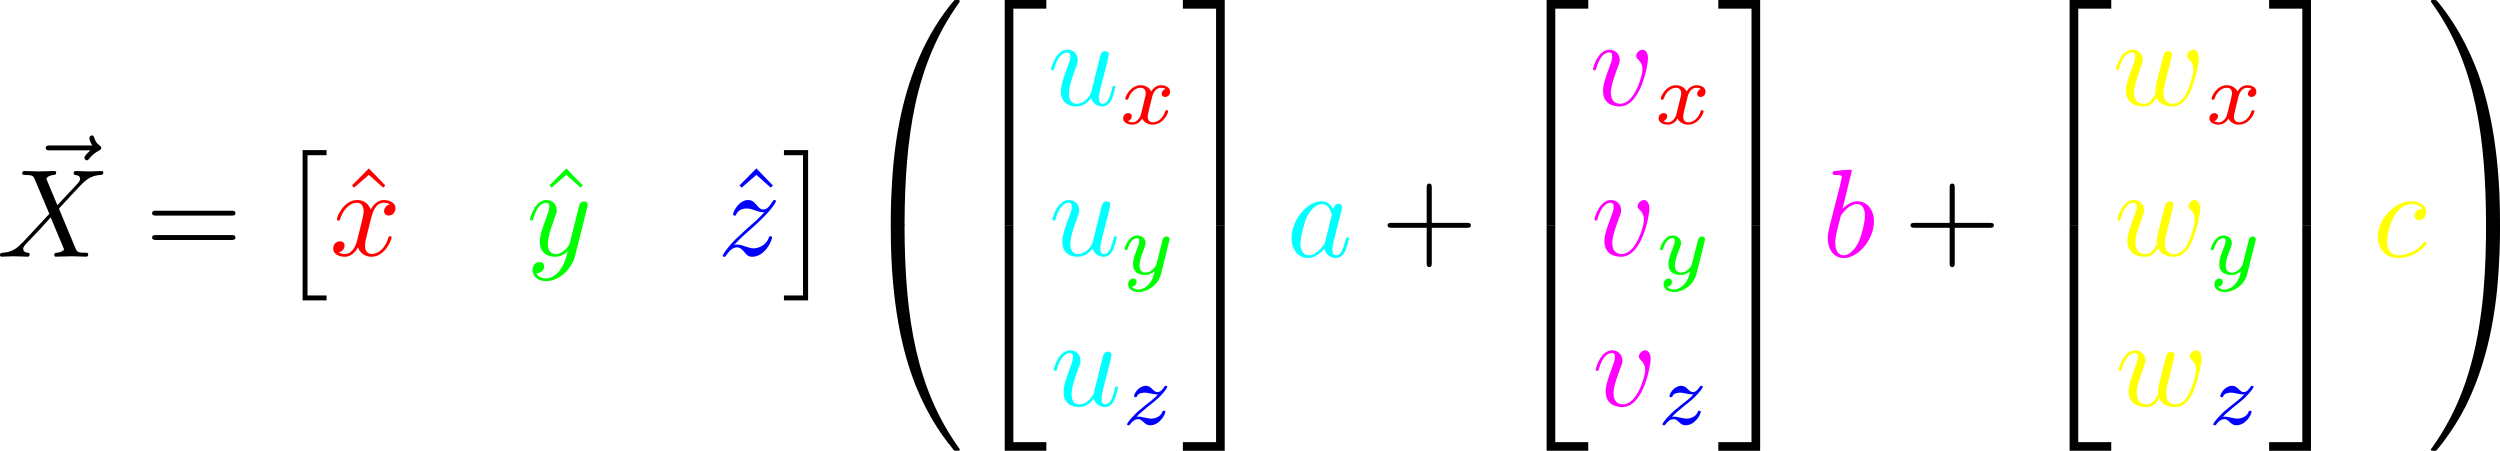
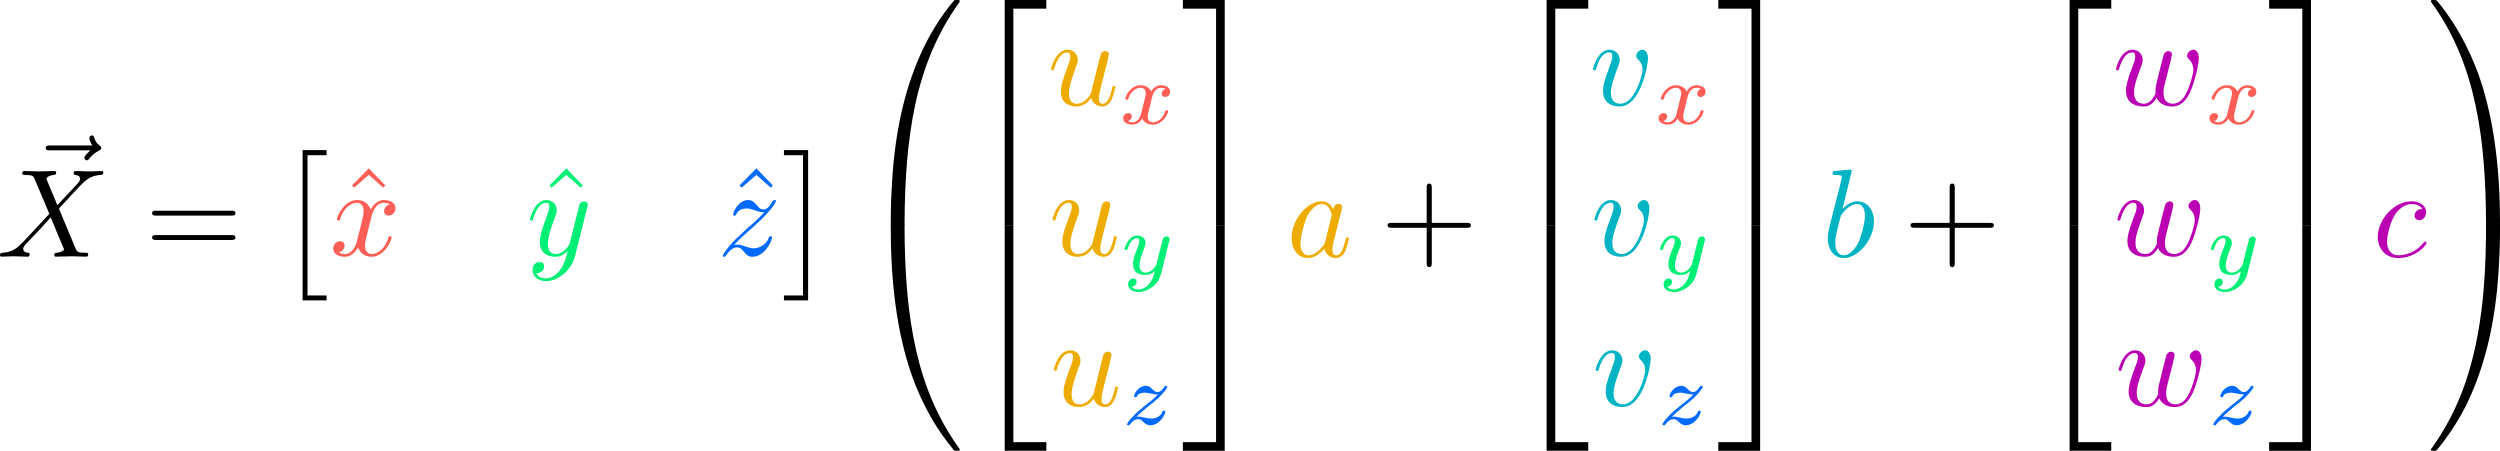
<svg xmlns="http://www.w3.org/2000/svg" xmlns:xlink="http://www.w3.org/1999/xlink" width="198.855" height="35.855" viewBox="0 0 198.855 35.855" version="1.1" id="svg327">
  <defs id="defs109">
    <g id="g83">
      <g id="glyph-0-0">
        <path d="m 5.359,-5.938 c -0.141,0.141 -0.469,0.422 -0.469,0.594 0,0.094 0.094,0.203 0.188,0.203 0.094,0 0.141,-0.078 0.203,-0.141 C 5.391,-5.422 5.625,-5.703 6.062,-5.922 6.125,-5.969 6.234,-6.016 6.234,-6.125 6.234,-6.234 6.156,-6.281 6.094,-6.328 5.875,-6.484 5.766,-6.656 5.688,-6.891 5.656,-6.984 5.625,-7.125 5.484,-7.125 c -0.141,0 -0.203,0.141 -0.203,0.219 0,0.047 0.078,0.359 0.234,0.578 H 2.156 c -0.156,0 -0.344,0 -0.344,0.203 0,0.188 0.188,0.188 0.344,0.188 z m 0,0" id="path2" />
      </g>
      <g id="glyph-0-1">
        <path d="M 4.828,-4.094 4,-6.078 c -0.031,-0.078 -0.047,-0.125 -0.047,-0.125 0,-0.062 0.156,-0.25 0.578,-0.297 0.109,-0.016 0.203,-0.016 0.203,-0.188 0,-0.125 -0.125,-0.125 -0.156,-0.125 -0.406,0 -0.828,0.031 -1.25,0.031 -0.25,0 -0.859,-0.031 -1.109,-0.031 -0.062,0 -0.188,0 -0.188,0.203 C 2.031,-6.5 2.141,-6.5 2.266,-6.5 c 0.594,0 0.656,0.094 0.75,0.312 l 1.172,2.781 -2.109,2.266 -0.125,0.109 C 1.469,-0.5 1,-0.344 0.484,-0.312 c -0.125,0.016 -0.219,0.016 -0.219,0.203 0,0.016 0,0.109 0.141,0.109 0.297,0 0.625,-0.031 0.922,-0.031 C 1.703,-0.031 2.094,0 2.453,0 2.516,0 2.625,0 2.625,-0.203 2.625,-0.297 2.531,-0.312 2.516,-0.312 c -0.094,0 -0.406,-0.031 -0.406,-0.312 0,-0.156 0.156,-0.312 0.266,-0.438 L 3.406,-2.141 4.297,-3.125 l 1,2.391 c 0.047,0.109 0.062,0.109 0.062,0.141 0,0.078 -0.203,0.25 -0.578,0.281 C 4.672,-0.297 4.578,-0.297 4.578,-0.125 4.578,0 4.688,0 4.719,0 5,0 5.703,-0.031 5.984,-0.031 6.234,-0.031 6.844,0 7.094,0 c 0.062,0 0.188,0 0.188,-0.188 0,-0.125 -0.109,-0.125 -0.188,-0.125 -0.656,0 -0.688,-0.031 -0.859,-0.438 C 5.859,-1.672 5.188,-3.234 4.953,-3.828 5.625,-4.531 6.672,-5.719 7,-5.984 7.281,-6.234 7.672,-6.469 8.266,-6.5 c 0.125,-0.016 0.219,-0.016 0.219,-0.203 0,0 0,-0.109 -0.125,-0.109 -0.297,0 -0.641,0.031 -0.938,0.031 -0.375,0 -0.75,-0.031 -1.109,-0.031 -0.062,0 -0.188,0 -0.188,0.203 0,0.062 0.047,0.094 0.109,0.109 0.094,0.016 0.406,0.031 0.406,0.312 0,0.141 -0.109,0.266 -0.188,0.359 z m 0,0" id="path5" />
      </g>
      <g id="glyph-0-2">
        <path d="M 3.328,-3.016 C 3.391,-3.266 3.625,-4.188 4.312,-4.188 c 0.047,0 0.297,0 0.5,0.125 C 4.531,-4 4.344,-3.766 4.344,-3.516 c 0,0.156 0.109,0.344 0.375,0.344 0.219,0 0.531,-0.172 0.531,-0.578 0,-0.516 -0.578,-0.656 -0.922,-0.656 -0.578,0 -0.922,0.531 -1.047,0.75 -0.25,-0.656 -0.781,-0.75 -1.078,-0.75 -1.031,0 -1.609,1.281 -1.609,1.531 0,0.109 0.109,0.109 0.125,0.109 0.078,0 0.109,-0.031 0.125,-0.109 0.344,-1.062 1,-1.312 1.344,-1.312 0.188,0 0.531,0.094 0.531,0.672 0,0.312 -0.172,0.969 -0.531,2.375 -0.156,0.609 -0.516,1.031 -0.953,1.031 -0.062,0 -0.281,0 -0.5,-0.125 0.25,-0.062 0.469,-0.266 0.469,-0.547 0,-0.266 -0.219,-0.344 -0.359,-0.344 -0.312,0 -0.547,0.25 -0.547,0.578 0,0.453 0.484,0.656 0.922,0.656 0.672,0 1.031,-0.703 1.047,-0.75 0.125,0.359 0.484,0.75 1.078,0.75 1.031,0 1.594,-1.281 1.594,-1.531 0,-0.109 -0.078,-0.109 -0.109,-0.109 -0.094,0 -0.109,0.047 -0.141,0.109 -0.328,1.078 -1,1.312 -1.312,1.312 -0.391,0 -0.547,-0.312 -0.547,-0.656 0,-0.219 0.047,-0.438 0.156,-0.875 z m 0,0" id="path8" />
      </g>
      <g id="glyph-0-3">
        <path d="m 4.844,-3.797 c 0.047,-0.141 0.047,-0.156 0.047,-0.234 0,-0.172 -0.141,-0.266 -0.297,-0.266 -0.094,0 -0.25,0.062 -0.344,0.203 -0.016,0.062 -0.109,0.359 -0.141,0.547 -0.078,0.25 -0.141,0.531 -0.203,0.797 l -0.453,1.797 c -0.031,0.141 -0.469,0.844 -1.125,0.844 -0.5,0 -0.609,-0.438 -0.609,-0.812 C 1.719,-1.375 1.891,-2 2.219,-2.875 2.375,-3.281 2.422,-3.391 2.422,-3.594 c 0,-0.438 -0.312,-0.812 -0.812,-0.812 -0.953,0 -1.312,1.453 -1.312,1.531 0,0.109 0.094,0.109 0.109,0.109 0.109,0 0.109,-0.031 0.156,-0.188 0.281,-0.938 0.672,-1.234 1.016,-1.234 0.078,0 0.25,0 0.25,0.312 0,0.25 -0.109,0.516 -0.172,0.703 -0.406,1.062 -0.578,1.625 -0.578,2.094 0,0.891 0.625,1.188 1.219,1.188 0.391,0 0.719,-0.172 1,-0.453 -0.125,0.516 -0.25,1.016 -0.641,1.547 -0.266,0.328 -0.641,0.625 -1.094,0.625 -0.141,0 -0.594,-0.031 -0.766,-0.422 0.156,0 0.297,0 0.422,-0.125 C 1.328,1.203 1.422,1.062 1.422,0.875 1.422,0.562 1.156,0.531 1.062,0.531 0.828,0.531 0.5,0.688 0.5,1.172 c 0,0.5 0.438,0.875 1.062,0.875 1.016,0 2.047,-0.906 2.328,-2.031 z m 0,0" id="path11" />
      </g>
      <g id="glyph-0-4">
        <path d="m 1.328,-0.828 c 0.531,-0.578 0.828,-0.828 1.188,-1.141 0,0 0.609,-0.531 0.969,-0.891 C 4.438,-3.781 4.656,-4.266 4.656,-4.312 c 0,-0.094 -0.094,-0.094 -0.109,-0.094 -0.078,0 -0.094,0.016 -0.156,0.109 -0.297,0.484 -0.5,0.641 -0.734,0.641 -0.25,0 -0.359,-0.156 -0.516,-0.328 -0.188,-0.219 -0.359,-0.422 -0.688,-0.422 -0.75,0 -1.203,0.922 -1.203,1.141 0,0.047 0.031,0.109 0.109,0.109 0.094,0 0.109,-0.047 0.141,-0.109 0.188,-0.469 0.766,-0.469 0.844,-0.469 0.203,0 0.391,0.062 0.625,0.141 0.406,0.156 0.516,0.156 0.766,0.156 -0.359,0.422 -1.188,1.141 -1.375,1.297 l -0.906,0.844 C 0.781,-0.625 0.422,-0.062 0.422,0.016 c 0,0.094 0.109,0.094 0.125,0.094 0.078,0 0.094,-0.016 0.156,-0.125 0.234,-0.359 0.531,-0.625 0.859,-0.625 0.219,0 0.328,0.094 0.578,0.375 0.156,0.219 0.344,0.375 0.625,0.375 1,0 1.578,-1.266 1.578,-1.531 0,-0.047 -0.047,-0.109 -0.125,-0.109 -0.094,0 -0.109,0.062 -0.141,0.141 C 3.844,-0.75 3.203,-0.562 2.875,-0.562 c -0.188,0 -0.375,-0.062 -0.578,-0.125 -0.344,-0.125 -0.5,-0.172 -0.703,-0.172 -0.016,0 -0.172,0 -0.266,0.031 z m 0,0" id="path14" />
      </g>
      <g id="glyph-0-5">
        <path d="M 3.484,-0.562 C 3.594,-0.156 3.953,0.109 4.375,0.109 4.719,0.109 4.953,-0.125 5.109,-0.438 5.281,-0.797 5.406,-1.406 5.406,-1.422 c 0,-0.109 -0.078,-0.109 -0.109,-0.109 -0.109,0 -0.109,0.047 -0.141,0.188 -0.141,0.562 -0.328,1.234 -0.75,1.234 -0.203,0 -0.312,-0.125 -0.312,-0.453 0,-0.219 0.125,-0.688 0.203,-1.047 L 4.578,-2.688 C 4.609,-2.828 4.703,-3.203 4.75,-3.359 4.797,-3.594 4.891,-3.969 4.891,-4.031 c 0,-0.172 -0.141,-0.266 -0.281,-0.266 -0.047,0 -0.312,0.016 -0.391,0.344 -0.188,0.734 -0.625,2.484 -0.75,3 -0.016,0.047 -0.406,0.844 -1.141,0.844 -0.516,0 -0.609,-0.453 -0.609,-0.812 0,-0.562 0.281,-1.344 0.531,-2.031 0.125,-0.312 0.172,-0.453 0.172,-0.641 0,-0.438 -0.312,-0.812 -0.812,-0.812 -0.953,0 -1.312,1.453 -1.312,1.531 0,0.109 0.094,0.109 0.109,0.109 0.109,0 0.109,-0.031 0.156,-0.188 0.25,-0.859 0.641,-1.234 1.016,-1.234 0.094,0 0.25,0.016 0.25,0.328 0,0.234 -0.109,0.531 -0.172,0.672 -0.375,1 -0.578,1.609 -0.578,2.094 0,0.953 0.688,1.203 1.219,1.203 0.656,0 1.016,-0.453 1.188,-0.672 z m 0,0" id="path17" />
      </g>
      <g id="glyph-0-6">
        <path d="M 3.719,-3.766 C 3.531,-4.141 3.25,-4.406 2.797,-4.406 c -1.156,0 -2.391,1.469 -2.391,2.922 0,0.938 0.547,1.594 1.312,1.594 0.203,0 0.703,-0.047 1.297,-0.75 0.078,0.422 0.438,0.75 0.906,0.75 0.359,0 0.578,-0.234 0.75,-0.547 0.156,-0.359 0.297,-0.969 0.297,-0.984 0,-0.109 -0.094,-0.109 -0.125,-0.109 -0.094,0 -0.109,0.047 -0.141,0.188 -0.172,0.641 -0.344,1.234 -0.75,1.234 -0.281,0 -0.297,-0.266 -0.297,-0.453 0,-0.219 0.016,-0.312 0.125,-0.75 C 3.891,-1.719 3.906,-1.828 4,-2.203 L 4.359,-3.594 c 0.062,-0.281 0.062,-0.297 0.062,-0.344 0,-0.172 -0.109,-0.266 -0.281,-0.266 -0.25,0 -0.391,0.219 -0.422,0.438 z M 3.078,-1.188 C 3.016,-1 3.016,-0.984 2.875,-0.812 2.438,-0.266 2.031,-0.109 1.75,-0.109 c -0.5,0 -0.641,-0.547 -0.641,-0.938 0,-0.5 0.312,-1.719 0.547,-2.188 0.312,-0.578 0.75,-0.953 1.156,-0.953 0.641,0 0.781,0.812 0.781,0.875 0,0.062 -0.016,0.125 -0.031,0.172 z m 0,0" id="path20" />
      </g>
      <g id="glyph-0-7">
        <path d="m 4.672,-3.703 c 0,-0.547 -0.266,-0.703 -0.438,-0.703 -0.25,0 -0.5,0.266 -0.5,0.484 0,0.125 0.047,0.188 0.156,0.297 0.219,0.203 0.344,0.453 0.344,0.812 0,0.422 -0.609,2.703 -1.766,2.703 -0.516,0 -0.75,-0.344 -0.75,-0.875 0,-0.547 0.281,-1.281 0.578,-2.109 0.078,-0.172 0.125,-0.312 0.125,-0.5 0,-0.438 -0.312,-0.812 -0.812,-0.812 -0.938,0 -1.312,1.453 -1.312,1.531 0,0.109 0.094,0.109 0.109,0.109 0.109,0 0.109,-0.031 0.156,-0.188 0.297,-1 0.719,-1.234 1.016,-1.234 0.078,0 0.25,0 0.25,0.312 0,0.25 -0.109,0.531 -0.172,0.703 -0.438,1.156 -0.562,1.609 -0.562,2.047 0,1.078 0.875,1.234 1.328,1.234 1.672,0 2.25,-3.297 2.25,-3.812 z m 0,0" id="path23" />
      </g>
      <g id="glyph-0-8">
        <path d="m 2.375,-6.812 c 0,0 0,-0.109 -0.125,-0.109 -0.219,0 -0.953,0.078 -1.219,0.109 -0.078,0 -0.188,0.016 -0.188,0.188 0,0.125 0.094,0.125 0.25,0.125 0.469,0 0.484,0.062 0.484,0.172 0,0.062 -0.078,0.406 -0.125,0.609 l -0.828,3.25 c -0.109,0.5 -0.156,0.672 -0.156,1.016 0,0.938 0.531,1.562 1.266,1.562 1.172,0 2.406,-1.484 2.406,-2.922 0,-0.906 -0.531,-1.594 -1.328,-1.594 -0.453,0 -0.875,0.297 -1.172,0.594 z M 1.453,-3.047 C 1.5,-3.266 1.5,-3.281 1.594,-3.391 2.078,-4.031 2.531,-4.188 2.797,-4.188 c 0.359,0 0.625,0.297 0.625,0.938 0,0.594 -0.328,1.734 -0.516,2.109 -0.328,0.672 -0.781,1.031 -1.172,1.031 -0.344,0 -0.672,-0.266 -0.672,-1 0,-0.203 0,-0.391 0.156,-1.016 z m 0,0" id="path26" />
      </g>
      <g id="glyph-0-9">
        <path d="M 4.609,-3.375 C 4.656,-3.594 4.75,-3.969 4.75,-4.031 c 0,-0.172 -0.141,-0.266 -0.281,-0.266 -0.125,0 -0.297,0.078 -0.375,0.281 -0.031,0.062 -0.5,1.969 -0.562,2.234 C 3.453,-1.484 3.438,-1.312 3.438,-1.125 c 0,0.109 0,0.125 0.016,0.172 -0.234,0.531 -0.531,0.844 -0.922,0.844 -0.797,0 -0.797,-0.734 -0.797,-0.906 0,-0.312 0.047,-0.703 0.516,-1.938 0.109,-0.297 0.172,-0.438 0.172,-0.641 0,-0.438 -0.328,-0.812 -0.812,-0.812 -0.953,0 -1.312,1.453 -1.312,1.531 0,0.109 0.094,0.109 0.109,0.109 0.109,0 0.109,-0.031 0.156,-0.188 C 0.844,-3.875 1.219,-4.188 1.578,-4.188 c 0.094,0 0.25,0.016 0.25,0.328 0,0.25 -0.109,0.531 -0.188,0.703 -0.438,1.172 -0.547,1.625 -0.547,2.016 0,0.906 0.656,1.25 1.406,1.25 0.172,0 0.641,0 1.031,-0.703 0.266,0.641 0.953,0.703 1.25,0.703 0.75,0 1.188,-0.625 1.453,-1.219 0.328,-0.781 0.656,-2.125 0.656,-2.594 0,-0.547 -0.266,-0.703 -0.438,-0.703 -0.25,0 -0.5,0.266 -0.5,0.484 0,0.125 0.062,0.188 0.141,0.266 0.109,0.109 0.359,0.359 0.359,0.844 0,0.344 -0.281,1.312 -0.547,1.828 -0.25,0.531 -0.609,0.875 -1.094,0.875 -0.469,0 -0.734,-0.297 -0.734,-0.875 0,-0.266 0.062,-0.578 0.109,-0.719 z m 0,0" id="path29" />
      </g>
      <g id="glyph-0-10">
        <path d="m 3.953,-3.781 c -0.172,0 -0.297,0 -0.438,0.125 -0.172,0.156 -0.188,0.328 -0.188,0.391 0,0.25 0.188,0.359 0.375,0.359 0.281,0 0.547,-0.25 0.547,-0.641 0,-0.484 -0.469,-0.859 -1.172,-0.859 -1.344,0 -2.672,1.422 -2.672,2.828 0,0.906 0.578,1.688 1.625,1.688 1.422,0 2.25,-1.062 2.25,-1.172 0,-0.062 -0.047,-0.141 -0.109,-0.141 -0.062,0 -0.078,0.031 -0.141,0.109 -0.781,0.984 -1.875,0.984 -1.984,0.984 -0.625,0 -0.906,-0.484 -0.906,-1.094 0,-0.406 0.203,-1.375 0.547,-1.984 0.312,-0.578 0.859,-1 1.406,-1 0.328,0 0.719,0.125 0.859,0.406 z m 0,0" id="path32" />
      </g>
      <g id="glyph-1-0">
        <path d="m 6.844,-3.266 c 0.156,0 0.344,0 0.344,-0.188 C 7.188,-3.656 7,-3.656 6.859,-3.656 h -5.969 c -0.141,0 -0.328,0 -0.328,0.203 0,0.188 0.188,0.188 0.328,0.188 z m 0.016,1.938 c 0.141,0 0.328,0 0.328,-0.203 0,-0.188 -0.188,-0.188 -0.344,-0.188 H 0.891 c -0.141,0 -0.328,0 -0.328,0.188 0,0.203 0.188,0.203 0.328,0.203 z m 0,0" id="path35" />
      </g>
      <g id="glyph-1-1">
        <path d="M 2.5,-6.922 1.156,-5.562 1.328,-5.391 2.5,-6.406 3.641,-5.391 3.812,-5.562 Z m 0,0" id="path38" />
      </g>
      <g id="glyph-1-2">
        <path d="m 4.078,-2.297 h 2.781 C 7,-2.297 7.188,-2.297 7.188,-2.5 7.188,-2.688 7,-2.688 6.859,-2.688 h -2.781 v -2.797 c 0,-0.141 0,-0.328 -0.203,-0.328 -0.203,0 -0.203,0.188 -0.203,0.328 V -2.688 h -2.781 c -0.141,0 -0.328,0 -0.328,0.188 0,0.203 0.188,0.203 0.328,0.203 h 2.781 V 0.5 c 0,0.141 0,0.328 0.203,0.328 0.203,0 0.203,-0.188 0.203,-0.328 z m 0,0" id="path41" />
      </g>
      <g id="glyph-2-0">
        <path d="m 2.016,11.547 h 1.906 V 11.156 H 2.406 V 0 h 1.516 v -0.406 h -1.906 z m 0,0" id="path44" />
      </g>
      <g id="glyph-2-1">
        <path d="M 2.141,11.547 V -0.406 H 0.219 V 0 H 1.734 V 11.156 H 0.219 v 0.391 z m 0,0" id="path47" />
      </g>
      <g id="glyph-2-2">
        <path d="M 3.734,17.641 C 3.953,17.641 4,17.641 4,17.5 4.031,10.516 4.828,4.719 8.328,-0.156 c 0.062,-0.094 0.062,-0.109 0.062,-0.141 0,-0.094 -0.062,-0.094 -0.219,-0.094 -0.172,0 -0.188,0 -0.203,0.016 -0.047,0.031 -1.312,1.484 -2.312,3.5 -1.312,2.625 -2.141,5.641 -2.516,9.281 -0.031,0.297 -0.234,2.375 -0.234,4.734 v 0.391 c 0,0.109 0.062,0.109 0.281,0.109 z m 0,0" id="path50" />
      </g>
      <g id="glyph-2-3">
        <path d="m 3.188,-0.5 c -0.219,0 -0.281,0 -0.281,0.109 V 0 c 0,6.094 1.078,9.656 1.391,10.672 C 4.969,12.875 6.078,15.219 7.75,17.266 7.891,17.453 7.938,17.5 7.969,17.516 8,17.531 8,17.531 8.172,17.531 c 0.156,0 0.219,0 0.219,-0.094 0,-0.016 0,-0.047 -0.062,-0.125 C 5.016,12.703 4.016,7.156 4,-0.359 4,-0.5 3.953,-0.5 3.734,-0.5 Z m 0,0" id="path53" />
      </g>
      <g id="glyph-2-4">
        <path d="m 3.25,17.547 h 0.688 v -17.25 h 2.625 v -0.688 H 3.25 Z m 0,0" id="path56" />
      </g>
      <g id="glyph-2-5">
        <path d="m 3.25,17.531 h 3.312 v -0.688 h -2.625 v -17.25 H 3.25 Z m 0,0" id="path59" />
      </g>
      <g id="glyph-2-6">
        <path d="m 2.703,17.547 h 0.688 v -17.938 H 0.062 v 0.688 h 2.641 z m 0,0" id="path62" />
      </g>
      <g id="glyph-2-7">
        <path d="M 2.703,16.844 H 0.062 v 0.688 h 3.328 v -17.938 h -0.688 z m 0,0" id="path65" />
      </g>
      <g id="glyph-2-8">
        <path d="M 5.812,17.141 C 5.812,11.062 4.719,7.484 4.422,6.484 3.734,4.266 2.625,1.938 0.969,-0.125 0.812,-0.297 0.781,-0.344 0.734,-0.375 c -0.016,0 -0.031,-0.016 -0.188,-0.016 -0.141,0 -0.234,0 -0.234,0.094 0,0.031 0,0.047 0.141,0.234 3.469,4.844 4.234,10.812 4.25,17.562 0,0.141 0.062,0.141 0.281,0.141 H 5.531 c 0.203,0 0.266,0 0.281,-0.109 z m 0,0" id="path68" />
      </g>
      <g id="glyph-2-9">
        <path d="M 5.812,-0.391 C 5.797,-0.5 5.734,-0.5 5.531,-0.5 H 4.984 c -0.219,0 -0.281,0 -0.281,0.141 0,1.031 -0.016,3.406 -0.266,5.875 C 3.891,10.672 2.578,14.25 0.391,17.312 0.312,17.391 0.312,17.422 0.312,17.438 c 0,0.094 0.094,0.094 0.234,0.094 0.156,0 0.188,0 0.203,-0.016 C 0.781,17.484 2.047,16.031 3.062,14.031 4.375,11.391 5.203,8.375 5.578,4.75 5.609,4.438 5.812,2.359 5.812,0 Z m 0,0" id="path71" />
      </g>
      <g id="glyph-3-0">
        <path d="M 1.734,-0.734 C 1.672,-0.5 1.438,-0.125 1.078,-0.125 c -0.016,0 -0.234,0 -0.375,-0.094 0.281,-0.094 0.312,-0.344 0.312,-0.391 0,-0.156 -0.125,-0.25 -0.281,-0.25 -0.203,0 -0.406,0.156 -0.406,0.422 0,0.344 0.391,0.5 0.734,0.5 0.328,0 0.609,-0.188 0.781,-0.484 C 2.016,-0.062 2.391,0.062 2.672,0.062 c 0.812,0 1.234,-0.859 1.234,-1.062 0,-0.094 -0.094,-0.094 -0.109,-0.094 -0.109,0 -0.109,0.047 -0.141,0.125 -0.141,0.484 -0.562,0.844 -0.953,0.844 -0.281,0 -0.422,-0.188 -0.422,-0.453 0,-0.188 0.172,-0.812 0.359,-1.594 C 2.781,-2.703 3.094,-2.875 3.328,-2.875 c 0.016,0 0.219,0 0.375,0.094 -0.219,0.062 -0.312,0.266 -0.312,0.391 0,0.141 0.125,0.25 0.281,0.25 0.156,0 0.391,-0.125 0.391,-0.422 0,-0.391 -0.453,-0.516 -0.719,-0.516 -0.359,0 -0.641,0.234 -0.781,0.5 -0.125,-0.281 -0.453,-0.5 -0.844,-0.5 C 0.938,-3.078 0.5,-2.219 0.5,-2 c 0,0.078 0.094,0.078 0.109,0.078 0.094,0 0.094,-0.016 0.141,-0.109 C 0.922,-2.578 1.359,-2.875 1.703,-2.875 1.938,-2.875 2.125,-2.75 2.125,-2.422 2.125,-2.281 2.031,-1.938 1.969,-1.688 Z m 0,0" id="path74" />
      </g>
      <g id="glyph-3-1">
        <path d="M 3.875,-2.625 C 3.906,-2.719 3.906,-2.734 3.906,-2.781 3.906,-2.922 3.797,-3 3.672,-3 3.594,-3 3.469,-2.969 3.391,-2.844 3.359,-2.797 3.312,-2.578 3.281,-2.438 L 3.125,-1.859 c -0.031,0.172 -0.25,1.047 -0.281,1.125 0,0 -0.312,0.609 -0.844,0.609 -0.484,0 -0.484,-0.453 -0.484,-0.578 0,-0.375 0.156,-0.812 0.375,-1.359 C 1.969,-2.281 2,-2.359 2,-2.484 2,-2.812 1.719,-3.078 1.344,-3.078 0.641,-3.078 0.328,-2.125 0.328,-2 c 0,0.078 0.094,0.078 0.125,0.078 0.094,0 0.094,-0.031 0.125,-0.109 C 0.75,-2.609 1.047,-2.875 1.328,-2.875 1.438,-2.875 1.5,-2.797 1.5,-2.641 c 0,0.172 -0.062,0.312 -0.094,0.406 C 1.062,-1.375 1,-1.125 1,-0.812 1,-0.703 1,-0.375 1.266,-0.141 1.484,0.031 1.781,0.062 1.969,0.062 2.25,0.062 2.5,-0.031 2.719,-0.25 2.641,0.141 2.562,0.438 2.266,0.781 2.078,1 1.797,1.219 1.422,1.219 c -0.047,0 -0.375,0 -0.516,-0.219 0.375,-0.047 0.375,-0.375 0.375,-0.391 0,-0.219 -0.203,-0.266 -0.266,-0.266 -0.172,0 -0.406,0.141 -0.406,0.469 0,0.344 0.328,0.609 0.828,0.609 C 2.141,1.422 3,0.875 3.219,0 Z m 0,0" id="path77" />
      </g>
      <g id="glyph-3-2">
        <path d="m 1.172,-0.609 c 0.188,-0.188 0.312,-0.312 0.891,-0.797 0.156,-0.109 0.672,-0.531 0.875,-0.719 0.422,-0.422 0.688,-0.781 0.688,-0.859 0,-0.094 -0.078,-0.094 -0.109,-0.094 -0.062,0 -0.094,0.016 -0.125,0.078 -0.219,0.312 -0.359,0.422 -0.531,0.422 -0.078,0 -0.188,0 -0.391,-0.203 -0.234,-0.25 -0.391,-0.297 -0.547,-0.297 -0.562,0 -0.938,0.609 -0.938,0.812 0,0.078 0.062,0.094 0.109,0.094 0.094,0 0.109,-0.016 0.125,-0.094 0.109,-0.25 0.5,-0.266 0.609,-0.266 0.172,0 0.344,0.047 0.438,0.062 0.391,0.078 0.438,0.078 0.609,0.078 -0.172,0.203 -0.297,0.328 -0.969,0.844 -0.547,0.438 -0.734,0.609 -0.859,0.75 -0.422,0.406 -0.625,0.719 -0.625,0.781 0,0.078 0.094,0.078 0.125,0.078 0.062,0 0.078,0 0.109,-0.062 0.188,-0.266 0.406,-0.422 0.641,-0.422 0.094,0 0.188,0 0.375,0.172 0.219,0.219 0.359,0.312 0.594,0.312 C 3,0.062 3.469,-0.781 3.469,-1.016 3.469,-1.094 3.391,-1.094 3.359,-1.094 3.266,-1.094 3.25,-1.062 3.219,-0.984 3.094,-0.641 2.688,-0.469 2.344,-0.469 2.188,-0.469 2,-0.516 1.828,-0.547 1.516,-0.625 1.453,-0.625 1.328,-0.625 c -0.016,0 -0.109,0 -0.156,0.016 z m 0,0" id="path80" />
      </g>
    </g>
    <clipPath id="clip-0">
      <path clip-rule="nonzero" d="m 141,18 h 7 v 18.863 h -7 z m 0,0" id="path85" />
    </clipPath>
    <clipPath id="clip-1">
      <path clip-rule="nonzero" d="m 151,18 h 4 v 18.863 h -4 z m 0,0" id="path88" />
    </clipPath>
    <clipPath id="clip-2">
      <path clip-rule="nonzero" d="m 165,18 h 4 v 18.863 h -4 z m 0,0" id="path91" />
    </clipPath>
    <clipPath id="clip-3">
      <path clip-rule="nonzero" d="m 194,18 h 4 v 18.863 h -4 z m 0,0" id="path94" />
    </clipPath>
    <clipPath id="clip-4">
      <path clip-rule="nonzero" d="m 207,18 h 5 v 18.863 h -5 z m 0,0" id="path97" />
    </clipPath>
    <clipPath id="clip-5">
      <path clip-rule="nonzero" d="m 235,18 h 5 v 18.863 h -5 z m 0,0" id="path100" />
    </clipPath>
    <clipPath id="clip-6">
      <path clip-rule="nonzero" d="m 251,18 h 4 v 18.863 h -4 z m 0,0" id="path103" />
    </clipPath>
    <clipPath id="clip-7">
      <path clip-rule="nonzero" d="m 264,18 h 6 v 18.863 h -6 z m 0,0" id="path106" />
    </clipPath>
  </defs>
  <g fill="#000000" fill-opacity="1" id="g113" transform="translate(-71.10863,-1.004375)">
    <use xlink:href="#glyph-0-0" x="72.934" y="18.901" id="use111" width="100%" height="100%" />
  </g>
  <g fill="#000000" fill-opacity="1" id="g117" transform="translate(-71.10863,-1.004375)">
    <use xlink:href="#glyph-0-1" x="70.843" y="21.42" id="use115" width="100%" height="100%" />
  </g>
  <g fill="#000000" fill-opacity="1" id="g121" transform="translate(-71.10863,-1.004375)">
    <use xlink:href="#glyph-1-0" x="82.646" y="21.42" id="use119" width="100%" height="100%" />
  </g>
  <g fill="#000000" fill-opacity="1" id="g125" transform="translate(-71.10863,-1.004375)">
    <use xlink:href="#glyph-2-0" x="93.162" y="13.35" id="use123" width="100%" height="100%" />
  </g>
-   <g fill="#ff0000" fill-opacity="1" id="g129" transform="translate(-71.10863,-1.004375)">
+   <g fill="#fe5e56" fill-opacity="1" id="g129" transform="translate(-71.10863,-1.004375)">
    <use xlink:href="#glyph-1-1" x="97.946" y="21.32" id="use127" width="100%" height="100%" />
  </g>
-   <g fill="#ff0000" fill-opacity="1" id="g133" transform="translate(-71.10863,-1.004375)">
+   <g fill="#fe5e56" fill-opacity="1" id="g133" transform="translate(-71.10863,-1.004375)">
    <use xlink:href="#glyph-0-2" x="97.313" y="21.32" id="use131" width="100%" height="100%" />
  </g>
-   <g fill="#00ff00" fill-opacity="1" id="g137" transform="translate(-71.10863,-1.004375)">
+   <g fill="#00ef75" fill-opacity="1" id="g137" transform="translate(-71.10863,-1.004375)">
    <use xlink:href="#glyph-1-1" x="113.654" y="21.32" id="use135" width="100%" height="100%" />
  </g>
-   <g fill="#00ff00" fill-opacity="1" id="g141" transform="translate(-71.10863,-1.004375)">
+   <g fill="#00ef75" fill-opacity="1" id="g141" transform="translate(-71.10863,-1.004375)">
    <use xlink:href="#glyph-0-3" x="112.97" y="21.32" id="use139" width="100%" height="100%" />
  </g>
-   <g fill="#0000ff" fill-opacity="1" id="g145" transform="translate(-71.10863,-1.004375)">
+   <g fill="#0069fe" fill-opacity="1" id="g145" transform="translate(-71.10863,-1.004375)">
    <use xlink:href="#glyph-1-1" x="128.773" y="21.32" id="use143" width="100%" height="100%" />
  </g>
-   <g fill="#0000ff" fill-opacity="1" id="g149" transform="translate(-71.10863,-1.004375)">
+   <g fill="#0069fe" fill-opacity="1" id="g149" transform="translate(-71.10863,-1.004375)">
    <use xlink:href="#glyph-0-4" x="128.174" y="21.32" id="use147" width="100%" height="100%" />
  </g>
  <g fill="#000000" fill-opacity="1" id="g153" transform="translate(-71.10863,-1.004375)">
    <use xlink:href="#glyph-2-1" x="133.246" y="13.35" id="use151" width="100%" height="100%" />
  </g>
  <g fill="#000000" fill-opacity="1" id="g157" transform="translate(-71.10863,-1.004375)">
    <use xlink:href="#glyph-2-2" x="139.057" y="1.395" id="use155" width="100%" height="100%" />
  </g>
  <g clip-path="url(#clip-0)" id="g163" transform="translate(-71.10863,-1.004375)">
    <g fill="#000000" fill-opacity="1" id="g161">
      <use xlink:href="#glyph-2-3" x="139.057" y="19.328" id="use159" width="100%" height="100%" />
    </g>
  </g>
  <g fill="#000000" fill-opacity="1" id="g167" transform="translate(-71.10863,-1.004375)">
    <use xlink:href="#glyph-2-4" x="147.775" y="1.395" id="use165" width="100%" height="100%" />
  </g>
  <g clip-path="url(#clip-1)" id="g173" transform="translate(-71.10863,-1.004375)">
    <g fill="#000000" fill-opacity="1" id="g171">
      <use xlink:href="#glyph-2-5" x="147.775" y="19.328" id="use169" width="100%" height="100%" />
    </g>
  </g>
-   <g fill="#00ffff" fill-opacity="1" id="g177" transform="translate(-71.10863,-1.004375)">
+   <g fill="#efac00" fill-opacity="1" id="g177" transform="translate(-71.10863,-1.004375)">
    <use xlink:href="#glyph-0-5" x="154.416" y="9.365" id="use175" width="100%" height="100%" />
  </g>
-   <g fill="#ff0000" fill-opacity="1" id="g181" transform="translate(-71.10863,-1.004375)">
+   <g fill="#fe5e56" fill-opacity="1" id="g181" transform="translate(-71.10863,-1.004375)">
    <use xlink:href="#glyph-3-0" x="160.119" y="10.859" id="use179" width="100%" height="100%" />
  </g>
-   <g fill="#00ffff" fill-opacity="1" id="g185" transform="translate(-71.10863,-1.004375)">
+   <g fill="#efac00" fill-opacity="1" id="g185" transform="translate(-71.10863,-1.004375)">
    <use xlink:href="#glyph-0-5" x="154.53" y="21.32" id="use183" width="100%" height="100%" />
  </g>
-   <g fill="#00ff00" fill-opacity="1" id="g189" transform="translate(-71.10863,-1.004375)">
+   <g fill="#00ef75" fill-opacity="1" id="g189" transform="translate(-71.10863,-1.004375)">
    <use xlink:href="#glyph-3-1" x="160.233" y="22.814" id="use187" width="100%" height="100%" />
  </g>
-   <g fill="#00ffff" fill-opacity="1" id="g193" transform="translate(-71.10863,-1.004375)">
+   <g fill="#efac00" fill-opacity="1" id="g193" transform="translate(-71.10863,-1.004375)">
    <use xlink:href="#glyph-0-5" x="154.629" y="33.275" id="use191" width="100%" height="100%" />
  </g>
-   <g fill="#0000ff" fill-opacity="1" id="g197" transform="translate(-71.10863,-1.004375)">
+   <g fill="#0069fe" fill-opacity="1" id="g197" transform="translate(-71.10863,-1.004375)">
    <use xlink:href="#glyph-3-2" x="160.332" y="34.77" id="use195" width="100%" height="100%" />
  </g>
  <g fill="#000000" fill-opacity="1" id="g201" transform="translate(-71.10863,-1.004375)">
    <use xlink:href="#glyph-2-6" x="165.135" y="1.395" id="use199" width="100%" height="100%" />
  </g>
  <g clip-path="url(#clip-2)" id="g207" transform="translate(-71.10863,-1.004375)">
    <g fill="#000000" fill-opacity="1" id="g205">
      <use xlink:href="#glyph-2-7" x="165.135" y="19.328" id="use203" width="100%" height="100%" />
    </g>
  </g>
-   <g fill="#00ffff" fill-opacity="1" id="g211" transform="translate(-71.10863,-1.004375)">
+   <g fill="#efac00" fill-opacity="1" id="g211" transform="translate(-71.10863,-1.004375)">
    <use xlink:href="#glyph-0-6" x="173.438" y="21.42" id="use209" width="100%" height="100%" />
  </g>
  <g fill="#000000" fill-opacity="1" id="g215" transform="translate(-71.10863,-1.004375)">
    <use xlink:href="#glyph-1-2" x="180.918" y="21.42" id="use213" width="100%" height="100%" />
  </g>
  <g fill="#000000" fill-opacity="1" id="g219" transform="translate(-71.10863,-1.004375)">
    <use xlink:href="#glyph-2-4" x="190.88" y="1.395" id="use217" width="100%" height="100%" />
  </g>
  <g clip-path="url(#clip-3)" id="g225" transform="translate(-71.10863,-1.004375)">
    <g fill="#000000" fill-opacity="1" id="g223">
      <use xlink:href="#glyph-2-5" x="190.88" y="19.328" id="use221" width="100%" height="100%" />
    </g>
  </g>
-   <g fill="#ff00ff" fill-opacity="1" id="g229" transform="translate(-71.10863,-1.004375)">
+   <g fill="#00b4c4" fill-opacity="1" id="g229" transform="translate(-71.10863,-1.004375)">
    <use xlink:href="#glyph-0-7" x="197.522" y="9.365" id="use227" width="100%" height="100%" />
  </g>
-   <g fill="#ff0000" fill-opacity="1" id="g233" transform="translate(-71.10863,-1.004375)">
+   <g fill="#fe5e56" fill-opacity="1" id="g233" transform="translate(-71.10863,-1.004375)">
    <use xlink:href="#glyph-3-0" x="202.709" y="10.859" id="use231" width="100%" height="100%" />
  </g>
-   <g fill="#ff00ff" fill-opacity="1" id="g237" transform="translate(-71.10863,-1.004375)">
+   <g fill="#00b4c4" fill-opacity="1" id="g237" transform="translate(-71.10863,-1.004375)">
    <use xlink:href="#glyph-0-7" x="197.636" y="21.32" id="use235" width="100%" height="100%" />
  </g>
-   <g fill="#00ff00" fill-opacity="1" id="g241" transform="translate(-71.10863,-1.004375)">
+   <g fill="#00ef75" fill-opacity="1" id="g241" transform="translate(-71.10863,-1.004375)">
    <use xlink:href="#glyph-3-1" x="202.822" y="22.815" id="use239" width="100%" height="100%" />
  </g>
-   <g fill="#ff00ff" fill-opacity="1" id="g245" transform="translate(-71.10863,-1.004375)">
+   <g fill="#00b4c4" fill-opacity="1" id="g245" transform="translate(-71.10863,-1.004375)">
    <use xlink:href="#glyph-0-7" x="197.735" y="33.275" id="use243" width="100%" height="100%" />
  </g>
-   <g fill="#0000ff" fill-opacity="1" id="g249" transform="translate(-71.10863,-1.004375)">
+   <g fill="#0069fe" fill-opacity="1" id="g249" transform="translate(-71.10863,-1.004375)">
    <use xlink:href="#glyph-3-2" x="202.921" y="34.77" id="use247" width="100%" height="100%" />
  </g>
  <g fill="#000000" fill-opacity="1" id="g253" transform="translate(-71.10863,-1.004375)">
    <use xlink:href="#glyph-2-6" x="207.724" y="1.395" id="use251" width="100%" height="100%" />
  </g>
  <g clip-path="url(#clip-4)" id="g259" transform="translate(-71.10863,-1.004375)">
    <g fill="#000000" fill-opacity="1" id="g257">
      <use xlink:href="#glyph-2-7" x="207.724" y="19.328" id="use255" width="100%" height="100%" />
    </g>
  </g>
-   <g fill="#ff00ff" fill-opacity="1" id="g263" transform="translate(-71.10863,-1.004375)">
+   <g fill="#00b4c4" fill-opacity="1" id="g263" transform="translate(-71.10863,-1.004375)">
    <use xlink:href="#glyph-0-8" x="216.027" y="21.42" id="use261" width="100%" height="100%" />
  </g>
  <g fill="#000000" fill-opacity="1" id="g267" transform="translate(-71.10863,-1.004375)">
    <use xlink:href="#glyph-1-2" x="222.516" y="21.42" id="use265" width="100%" height="100%" />
  </g>
  <g fill="#000000" fill-opacity="1" id="g271" transform="translate(-71.10863,-1.004375)">
    <use xlink:href="#glyph-2-4" x="232.479" y="1.395" id="use269" width="100%" height="100%" />
  </g>
  <g clip-path="url(#clip-5)" id="g277" transform="translate(-71.10863,-1.004375)">
    <g fill="#000000" fill-opacity="1" id="g275">
      <use xlink:href="#glyph-2-5" x="232.479" y="19.328" id="use273" width="100%" height="100%" />
    </g>
  </g>
-   <g fill="#ffff00" fill-opacity="1" id="g281" transform="translate(-71.10863,-1.004375)">
+   <g fill="#ba00b2" fill-opacity="1" id="g281" transform="translate(-71.10863,-1.004375)">
    <use xlink:href="#glyph-0-9" x="239.121" y="9.365" id="use279" width="100%" height="100%" />
  </g>
-   <g fill="#ff0000" fill-opacity="1" id="g285" transform="translate(-71.10863,-1.004375)">
+   <g fill="#fe5e56" fill-opacity="1" id="g285" transform="translate(-71.10863,-1.004375)">
    <use xlink:href="#glyph-3-0" x="246.521" y="10.859" id="use283" width="100%" height="100%" />
  </g>
-   <g fill="#ffff00" fill-opacity="1" id="g289" transform="translate(-71.10863,-1.004375)">
+   <g fill="#ba00b2" fill-opacity="1" id="g289" transform="translate(-71.10863,-1.004375)">
    <use xlink:href="#glyph-0-9" x="239.234" y="21.32" id="use287" width="100%" height="100%" />
  </g>
-   <g fill="#00ff00" fill-opacity="1" id="g293" transform="translate(-71.10863,-1.004375)">
+   <g fill="#00ef75" fill-opacity="1" id="g293" transform="translate(-71.10863,-1.004375)">
    <use xlink:href="#glyph-3-1" x="246.635" y="22.815" id="use291" width="100%" height="100%" />
  </g>
-   <g fill="#ffff00" fill-opacity="1" id="g297" transform="translate(-71.10863,-1.004375)">
+   <g fill="#ba00b2" fill-opacity="1" id="g297" transform="translate(-71.10863,-1.004375)">
    <use xlink:href="#glyph-0-9" x="239.333" y="33.275" id="use295" width="100%" height="100%" />
  </g>
-   <g fill="#0000ff" fill-opacity="1" id="g301" transform="translate(-71.10863,-1.004375)">
+   <g fill="#0069fe" fill-opacity="1" id="g301" transform="translate(-71.10863,-1.004375)">
    <use xlink:href="#glyph-3-2" x="246.734" y="34.77" id="use299" width="100%" height="100%" />
  </g>
  <g fill="#000000" fill-opacity="1" id="g305" transform="translate(-71.10863,-1.004375)">
    <use xlink:href="#glyph-2-6" x="251.537" y="1.395" id="use303" width="100%" height="100%" />
  </g>
  <g clip-path="url(#clip-6)" id="g311" transform="translate(-71.10863,-1.004375)">
    <g fill="#000000" fill-opacity="1" id="g309">
      <use xlink:href="#glyph-2-7" x="251.537" y="19.328" id="use307" width="100%" height="100%" />
    </g>
  </g>
-   <g fill="#ffff00" fill-opacity="1" id="g315" transform="translate(-71.10863,-1.004375)">
+   <g fill="#ba00b2" fill-opacity="1" id="g315" transform="translate(-71.10863,-1.004375)">
    <use xlink:href="#glyph-0-10" x="259.839" y="21.42" id="use313" width="100%" height="100%" />
  </g>
  <g fill="#000000" fill-opacity="1" id="g319" transform="translate(-71.10863,-1.004375)">
    <use xlink:href="#glyph-2-8" x="264.151" y="1.395" id="use317" width="100%" height="100%" />
  </g>
  <g clip-path="url(#clip-7)" id="g325" transform="translate(-71.10863,-1.004375)">
    <g fill="#000000" fill-opacity="1" id="g323">
      <use xlink:href="#glyph-2-9" x="264.151" y="19.328" id="use321" width="100%" height="100%" />
    </g>
  </g>
</svg>
